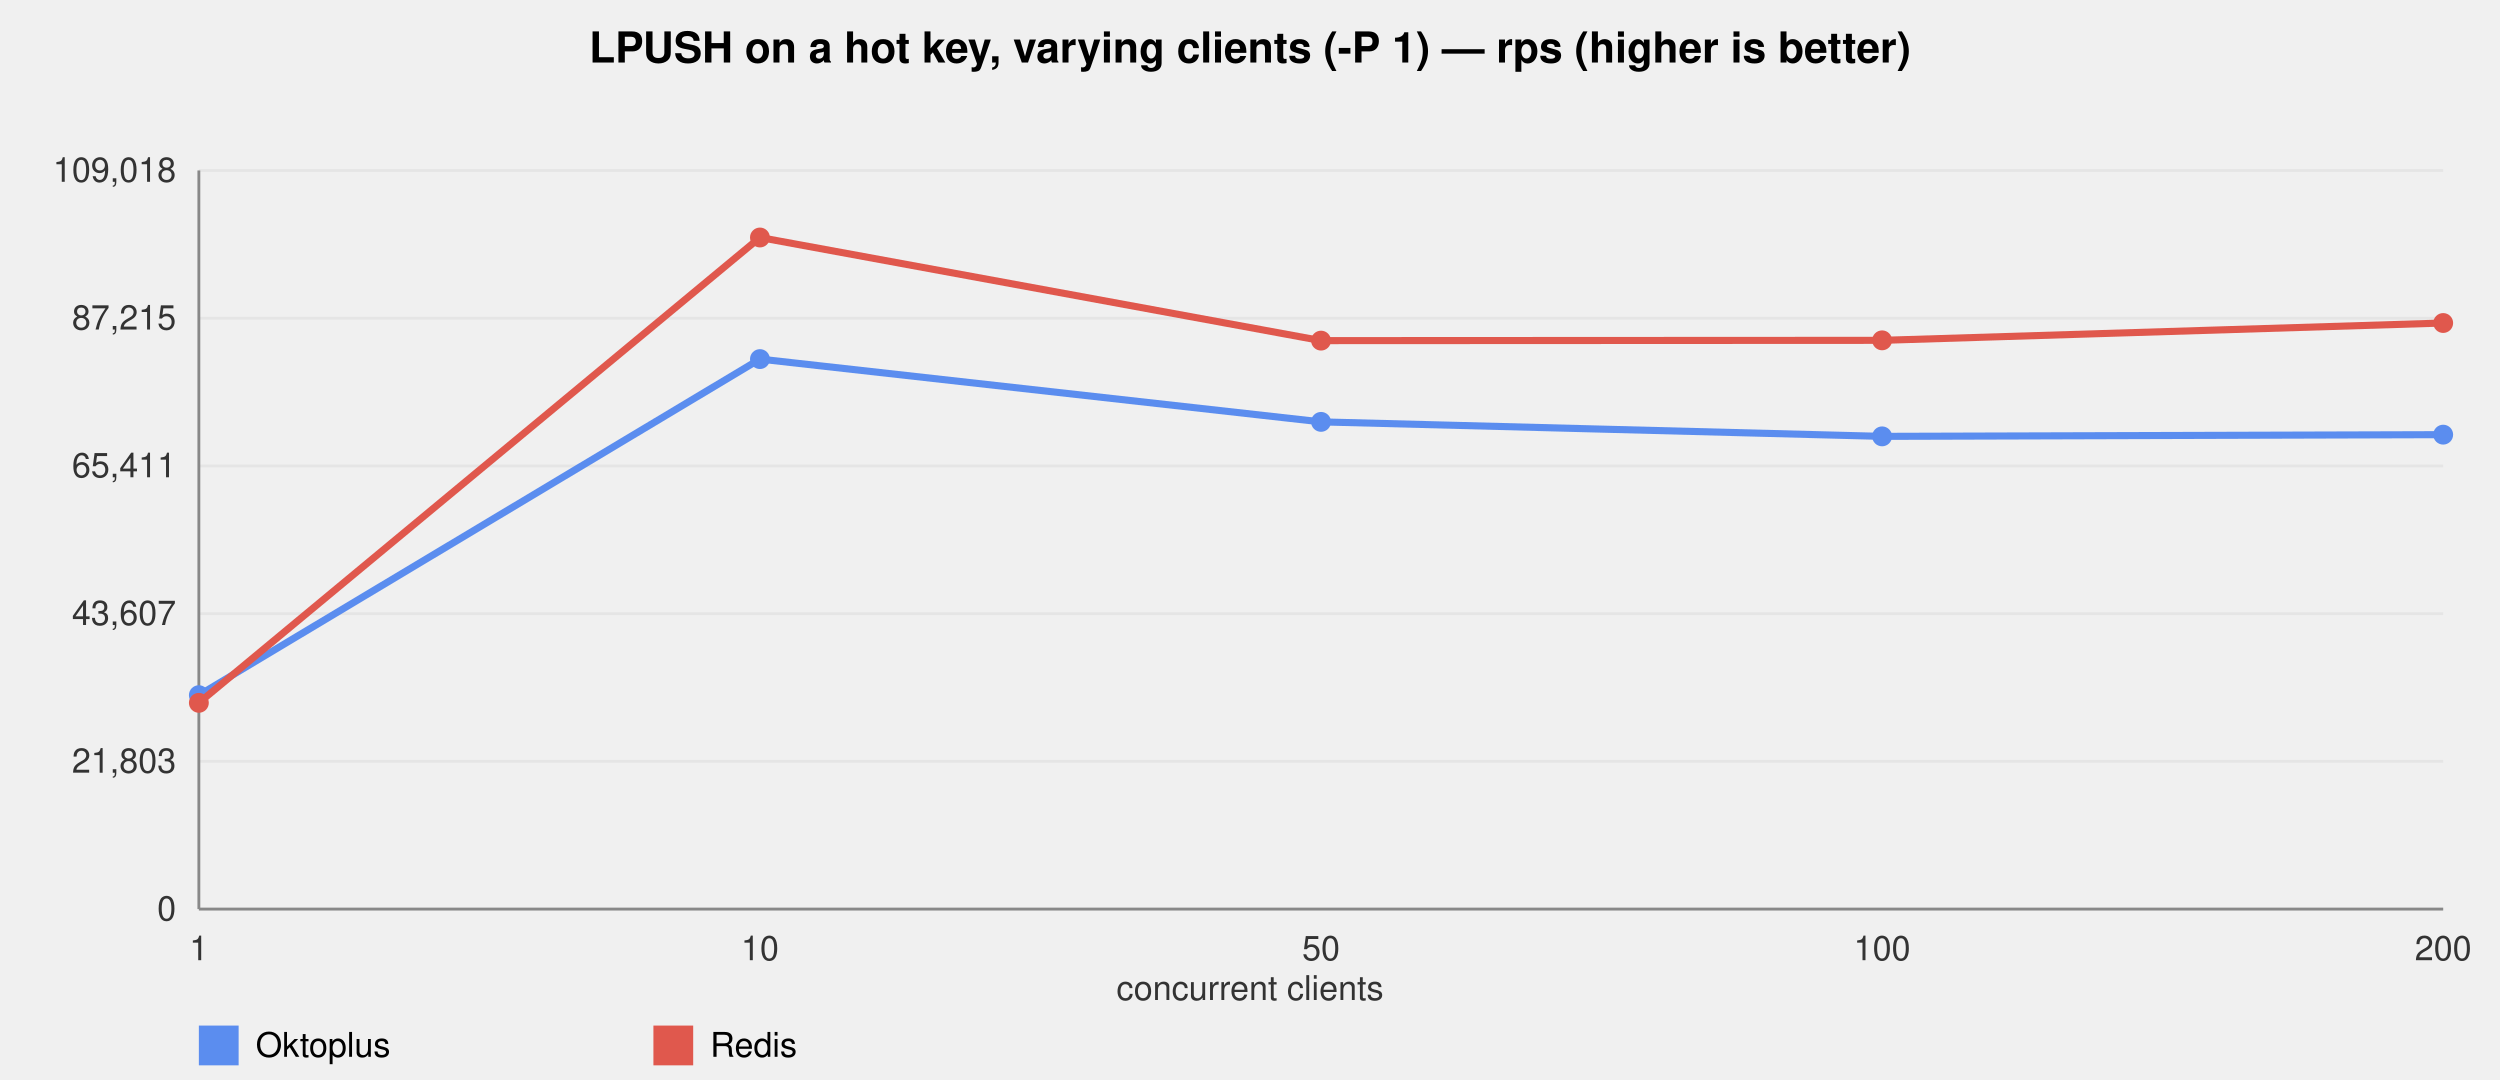
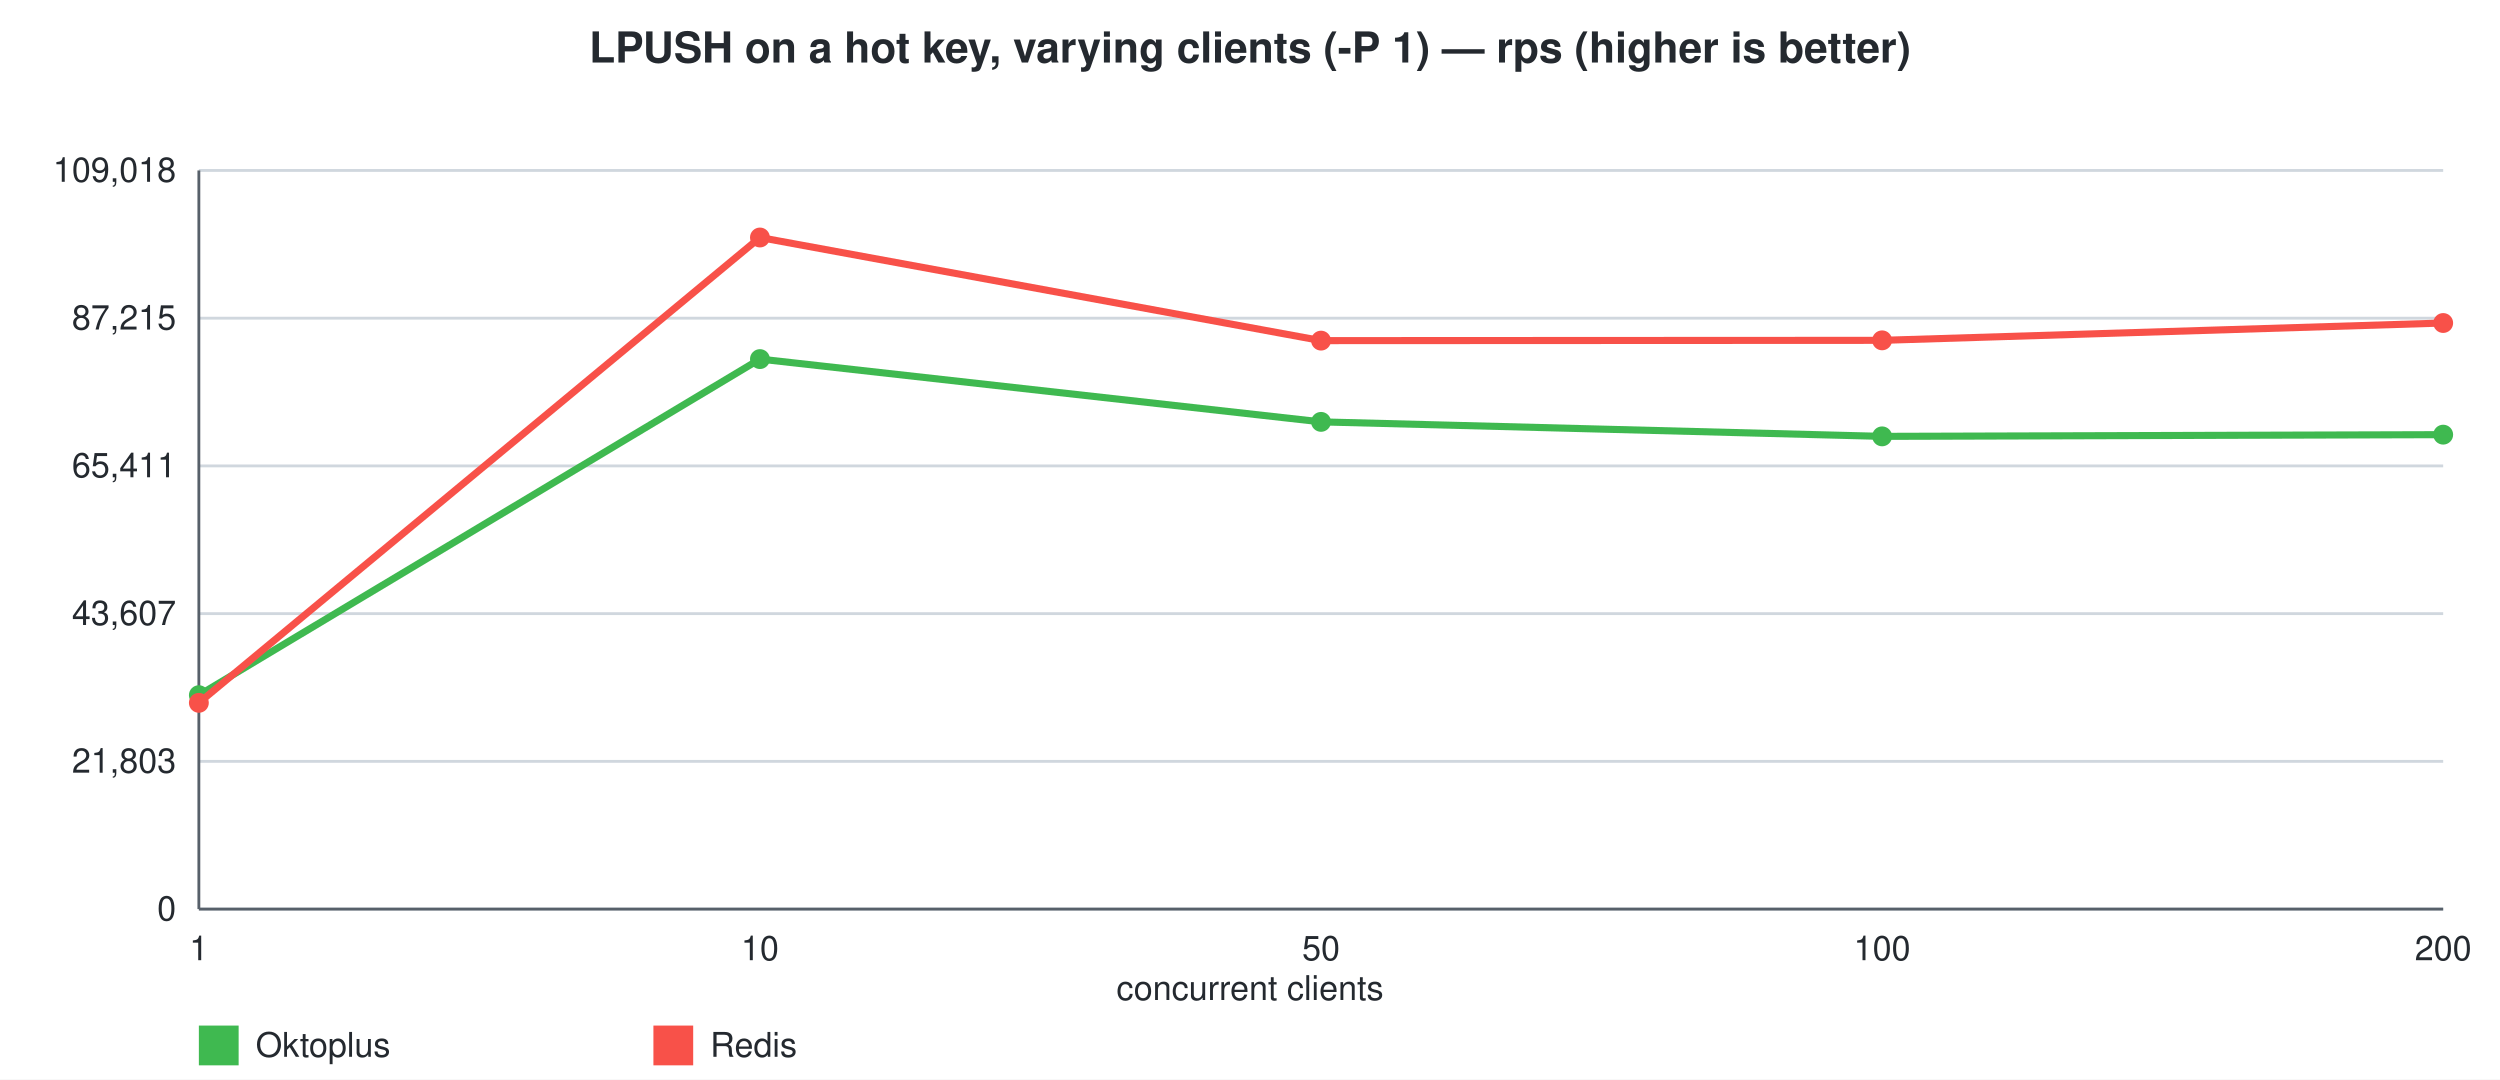
<svg xmlns="http://www.w3.org/2000/svg" width="880" height="380" viewBox="0 0 880 380" font-family="-apple-system, Segoe UI, Helvetica, Arial, sans-serif" font-size="12">
-   <style>.title{font-size:15px;font-weight:600}.axis{stroke:#888;stroke-width:1}.gridline{stroke:#e5e5e5;stroke-width:1}.label{fill:#333}.bar-okto{fill:#5b8def}.bar-redis{fill:#e0584d}.legend{font-size:12px}</style>
+   <style>.bg{fill:#ffffff}.title{font-size:15px;font-weight:600;fill:#24292f}.axis{stroke:#57606a;stroke-width:1}.gridline{stroke:#d0d7de;stroke-width:1}.label{fill:#24292f}.legend{font-size:12px;fill:#24292f}.bar-okto{fill:#3fb950}.bar-redis{fill:#f85149}@media (prefers-color-scheme: dark){.bg{fill:#0d1117}.title,.label,.legend{fill:#c9d1d9}.axis{stroke:#8b949e}.gridline{stroke:#21262d}}</style>
+   <rect class="bg" width="880" height="380" />
  <text class="title" x="440.0" y="22" text-anchor="middle">LPUSH on a hot key, varying clients (-P 1) — rps (higher is better)</text>
  <line class="gridline" x1="70" y1="320.0" x2="860" y2="320.0" />
  <text class="label" x="62" y="324.0" text-anchor="end">0</text>
  <line class="gridline" x1="70" y1="268.0" x2="860" y2="268.0" />
  <text class="label" x="62" y="272.0" text-anchor="end">21,803</text>
  <line class="gridline" x1="70" y1="216.0" x2="860" y2="216.0" />
  <text class="label" x="62" y="220.0" text-anchor="end">43,607</text>
  <line class="gridline" x1="70" y1="164" x2="860" y2="164" />
  <text class="label" x="62" y="168" text-anchor="end">65,411</text>
  <line class="gridline" x1="70" y1="112.0" x2="860" y2="112.0" />
  <text class="label" x="62" y="116.0" text-anchor="end">87,215</text>
  <line class="gridline" x1="70" y1="60.0" x2="860" y2="60.0" />
  <text class="label" x="62" y="64.0" text-anchor="end">109,018</text>
  <line class="axis" x1="70" y1="60" x2="70" y2="320" />
  <line class="axis" x1="70" y1="320" x2="860" y2="320" />
  <text class="label" x="70.0" y="338" text-anchor="middle">1</text>
  <text class="label" x="267.5" y="338" text-anchor="middle">10</text>
  <text class="label" x="465.0" y="338" text-anchor="middle">50</text>
  <text class="label" x="662.5" y="338" text-anchor="middle">100</text>
  <text class="label" x="860.0" y="338" text-anchor="middle">200</text>
  <text class="label" x="440.0" y="352" text-anchor="middle">concurrent clients</text>
-   <polyline fill="none" stroke="#5b8def" stroke-width="2.5" points="70.0,244.7 267.5,126.4 465.0,148.5 662.5,153.6 860.0,153.0" />
-   <circle cx="70.0" cy="244.7" r="3.5" fill="#5b8def" />
-   <circle cx="267.5" cy="126.4" r="3.5" fill="#5b8def" />
-   <circle cx="465.0" cy="148.5" r="3.5" fill="#5b8def" />
-   <circle cx="662.5" cy="153.6" r="3.5" fill="#5b8def" />
-   <circle cx="860.0" cy="153.0" r="3.5" fill="#5b8def" />
-   <polyline fill="none" stroke="#e0584d" stroke-width="2.5" points="70.0,247.4 267.5,83.6 465.0,119.9 662.5,119.8 860.0,113.7" />
-   <circle cx="70.0" cy="247.4" r="3.5" fill="#e0584d" />
-   <circle cx="267.5" cy="83.6" r="3.5" fill="#e0584d" />
-   <circle cx="465.0" cy="119.9" r="3.5" fill="#e0584d" />
-   <circle cx="662.5" cy="119.8" r="3.5" fill="#e0584d" />
-   <circle cx="860.0" cy="113.7" r="3.5" fill="#e0584d" />
-   <rect x="70" y="361" width="14" height="14" fill="#5b8def" />
+   <polyline fill="none" stroke="#3fb950" stroke-width="2.5" points="70.0,244.7 267.5,126.4 465.0,148.5 662.5,153.6 860.0,153.0" />
+   <circle cx="70.0" cy="244.7" r="3.5" fill="#3fb950" />
+   <circle cx="267.5" cy="126.4" r="3.5" fill="#3fb950" />
+   <circle cx="465.0" cy="148.5" r="3.5" fill="#3fb950" />
+   <circle cx="662.5" cy="153.6" r="3.5" fill="#3fb950" />
+   <circle cx="860.0" cy="153.0" r="3.5" fill="#3fb950" />
+   <polyline fill="none" stroke="#f85149" stroke-width="2.5" points="70.0,247.4 267.5,83.6 465.0,119.9 662.5,119.8 860.0,113.7" />
+   <circle cx="70.0" cy="247.4" r="3.5" fill="#f85149" />
+   <circle cx="267.5" cy="83.6" r="3.5" fill="#f85149" />
+   <circle cx="465.0" cy="119.9" r="3.5" fill="#f85149" />
+   <circle cx="662.5" cy="119.8" r="3.5" fill="#f85149" />
+   <circle cx="860.0" cy="113.7" r="3.5" fill="#f85149" />
+   <rect x="70" y="361" width="14" height="14" fill="#3fb950" />
  <text class="legend" x="90" y="372">Oktoplus</text>
-   <rect x="230" y="361" width="14" height="14" fill="#e0584d" />
+   <rect x="230" y="361" width="14" height="14" fill="#f85149" />
  <text class="legend" x="250" y="372">Redis</text>
</svg>
